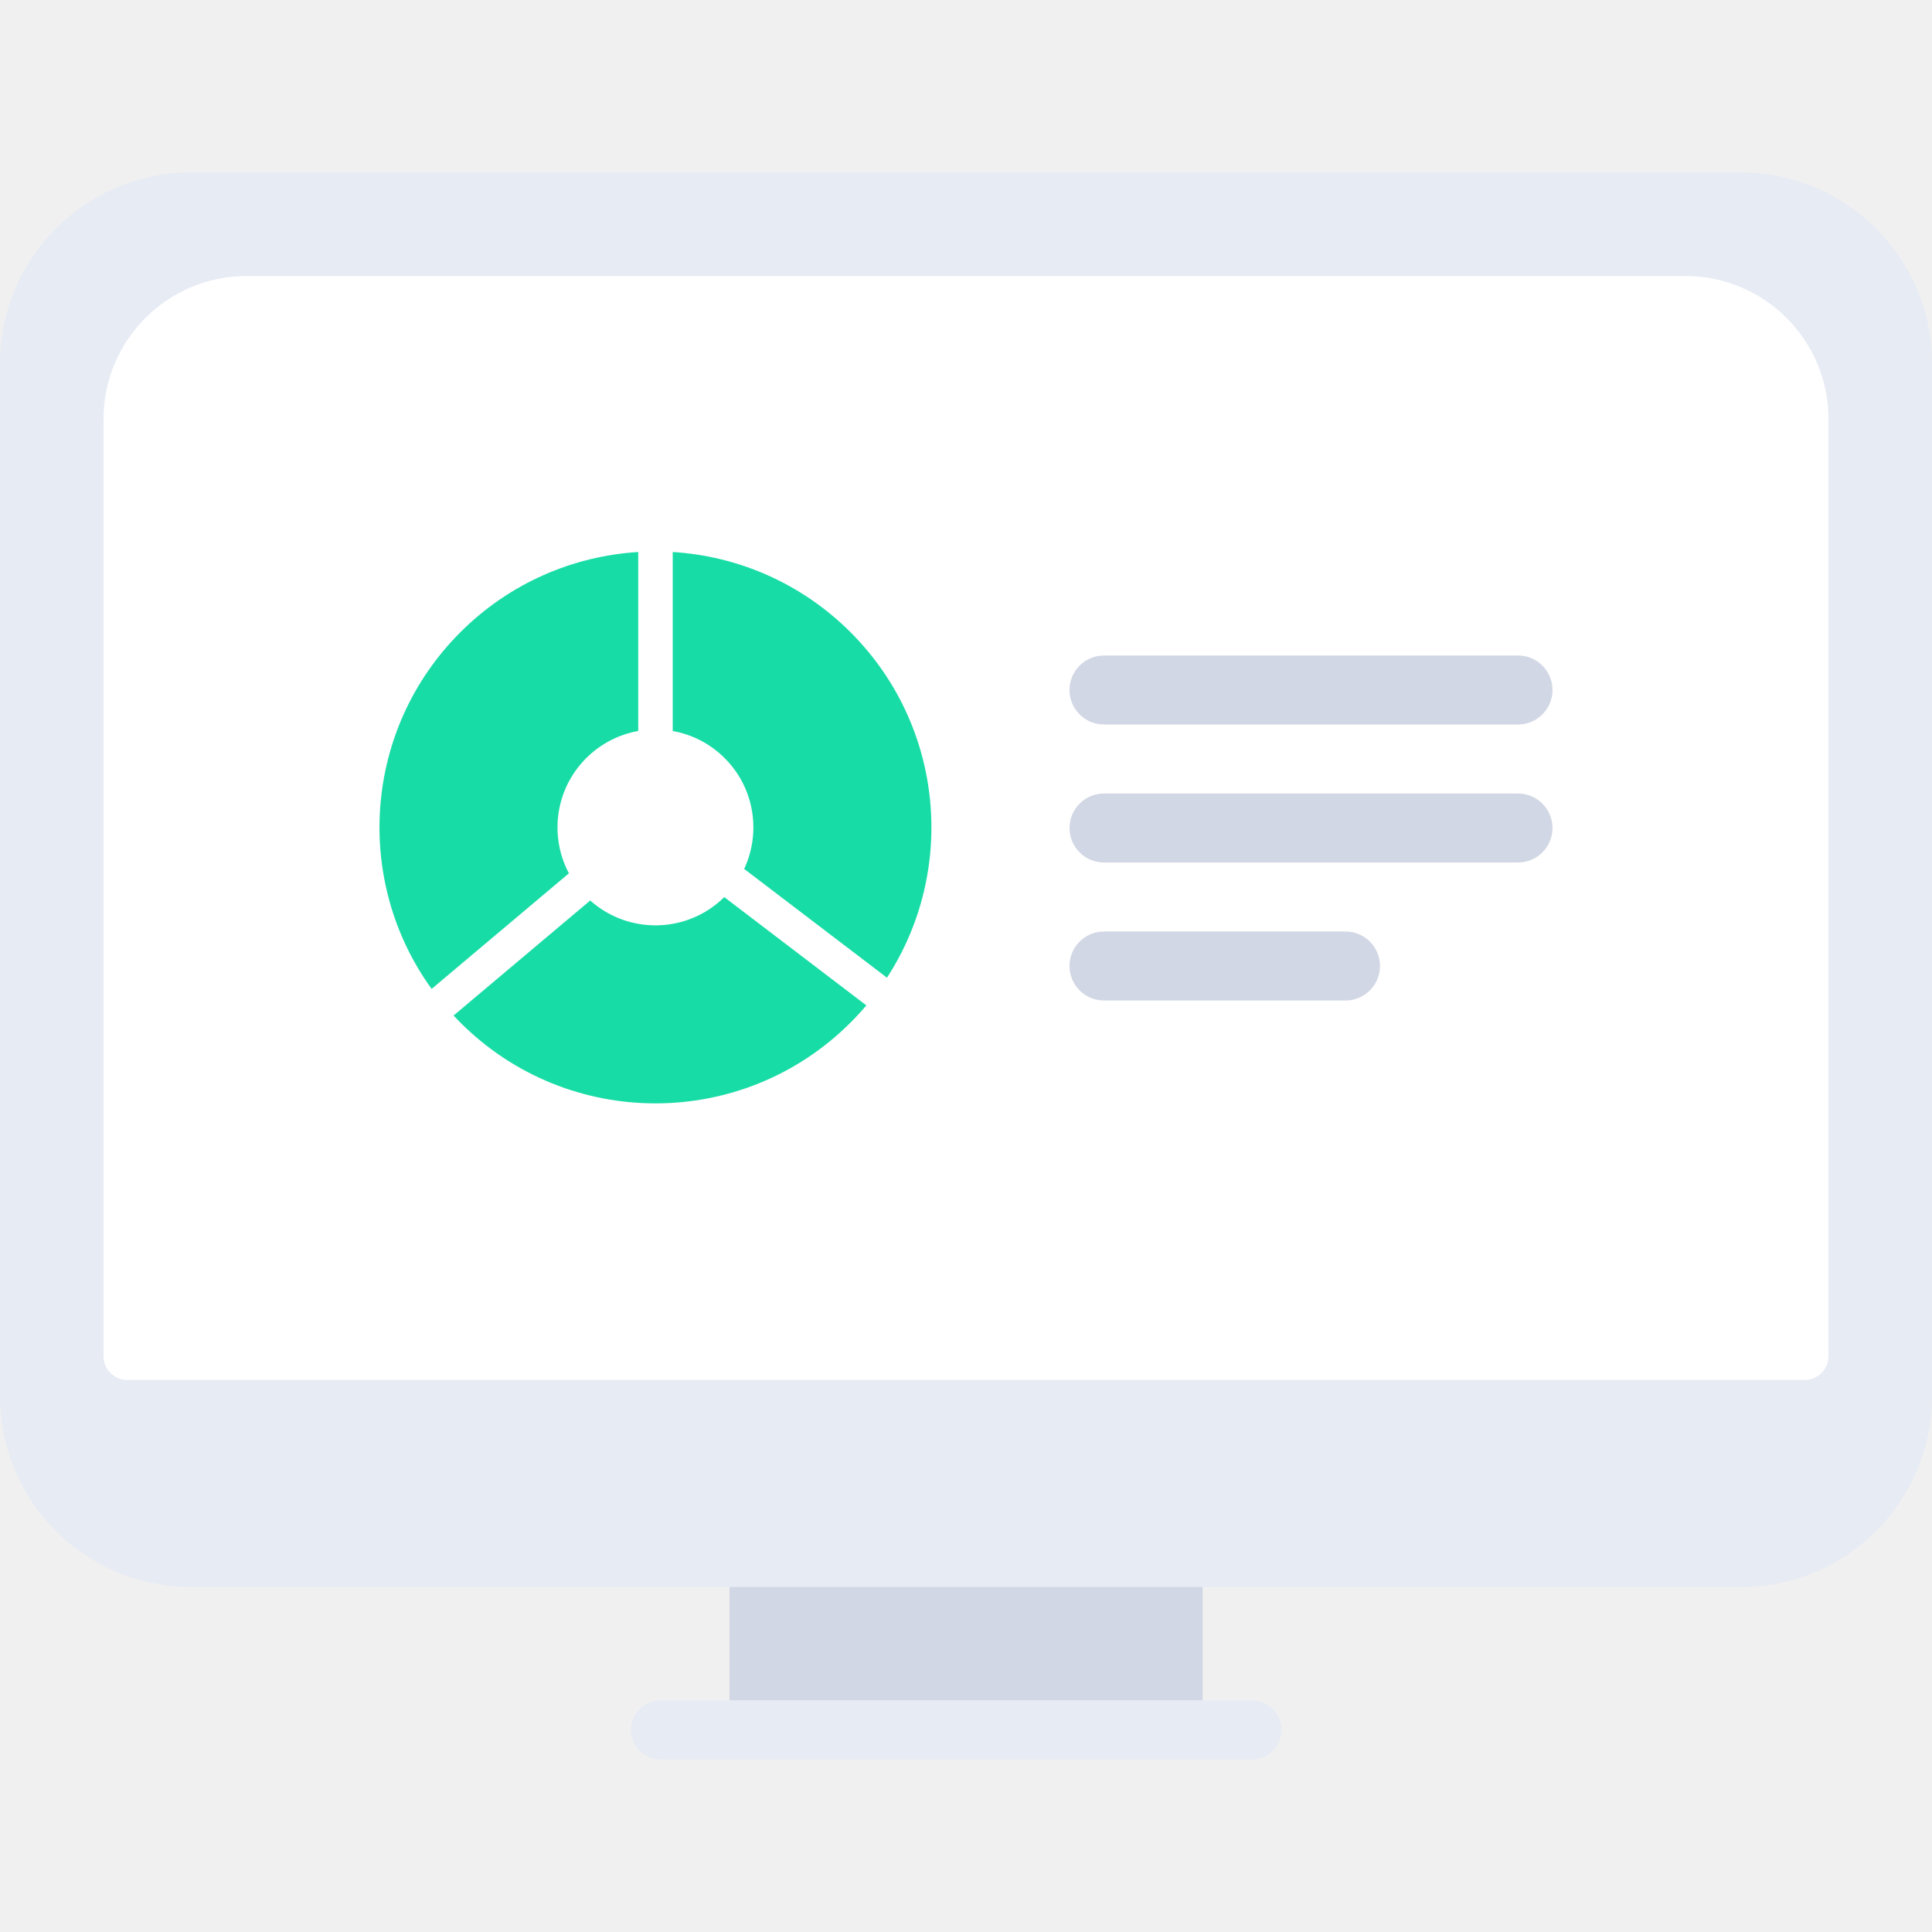
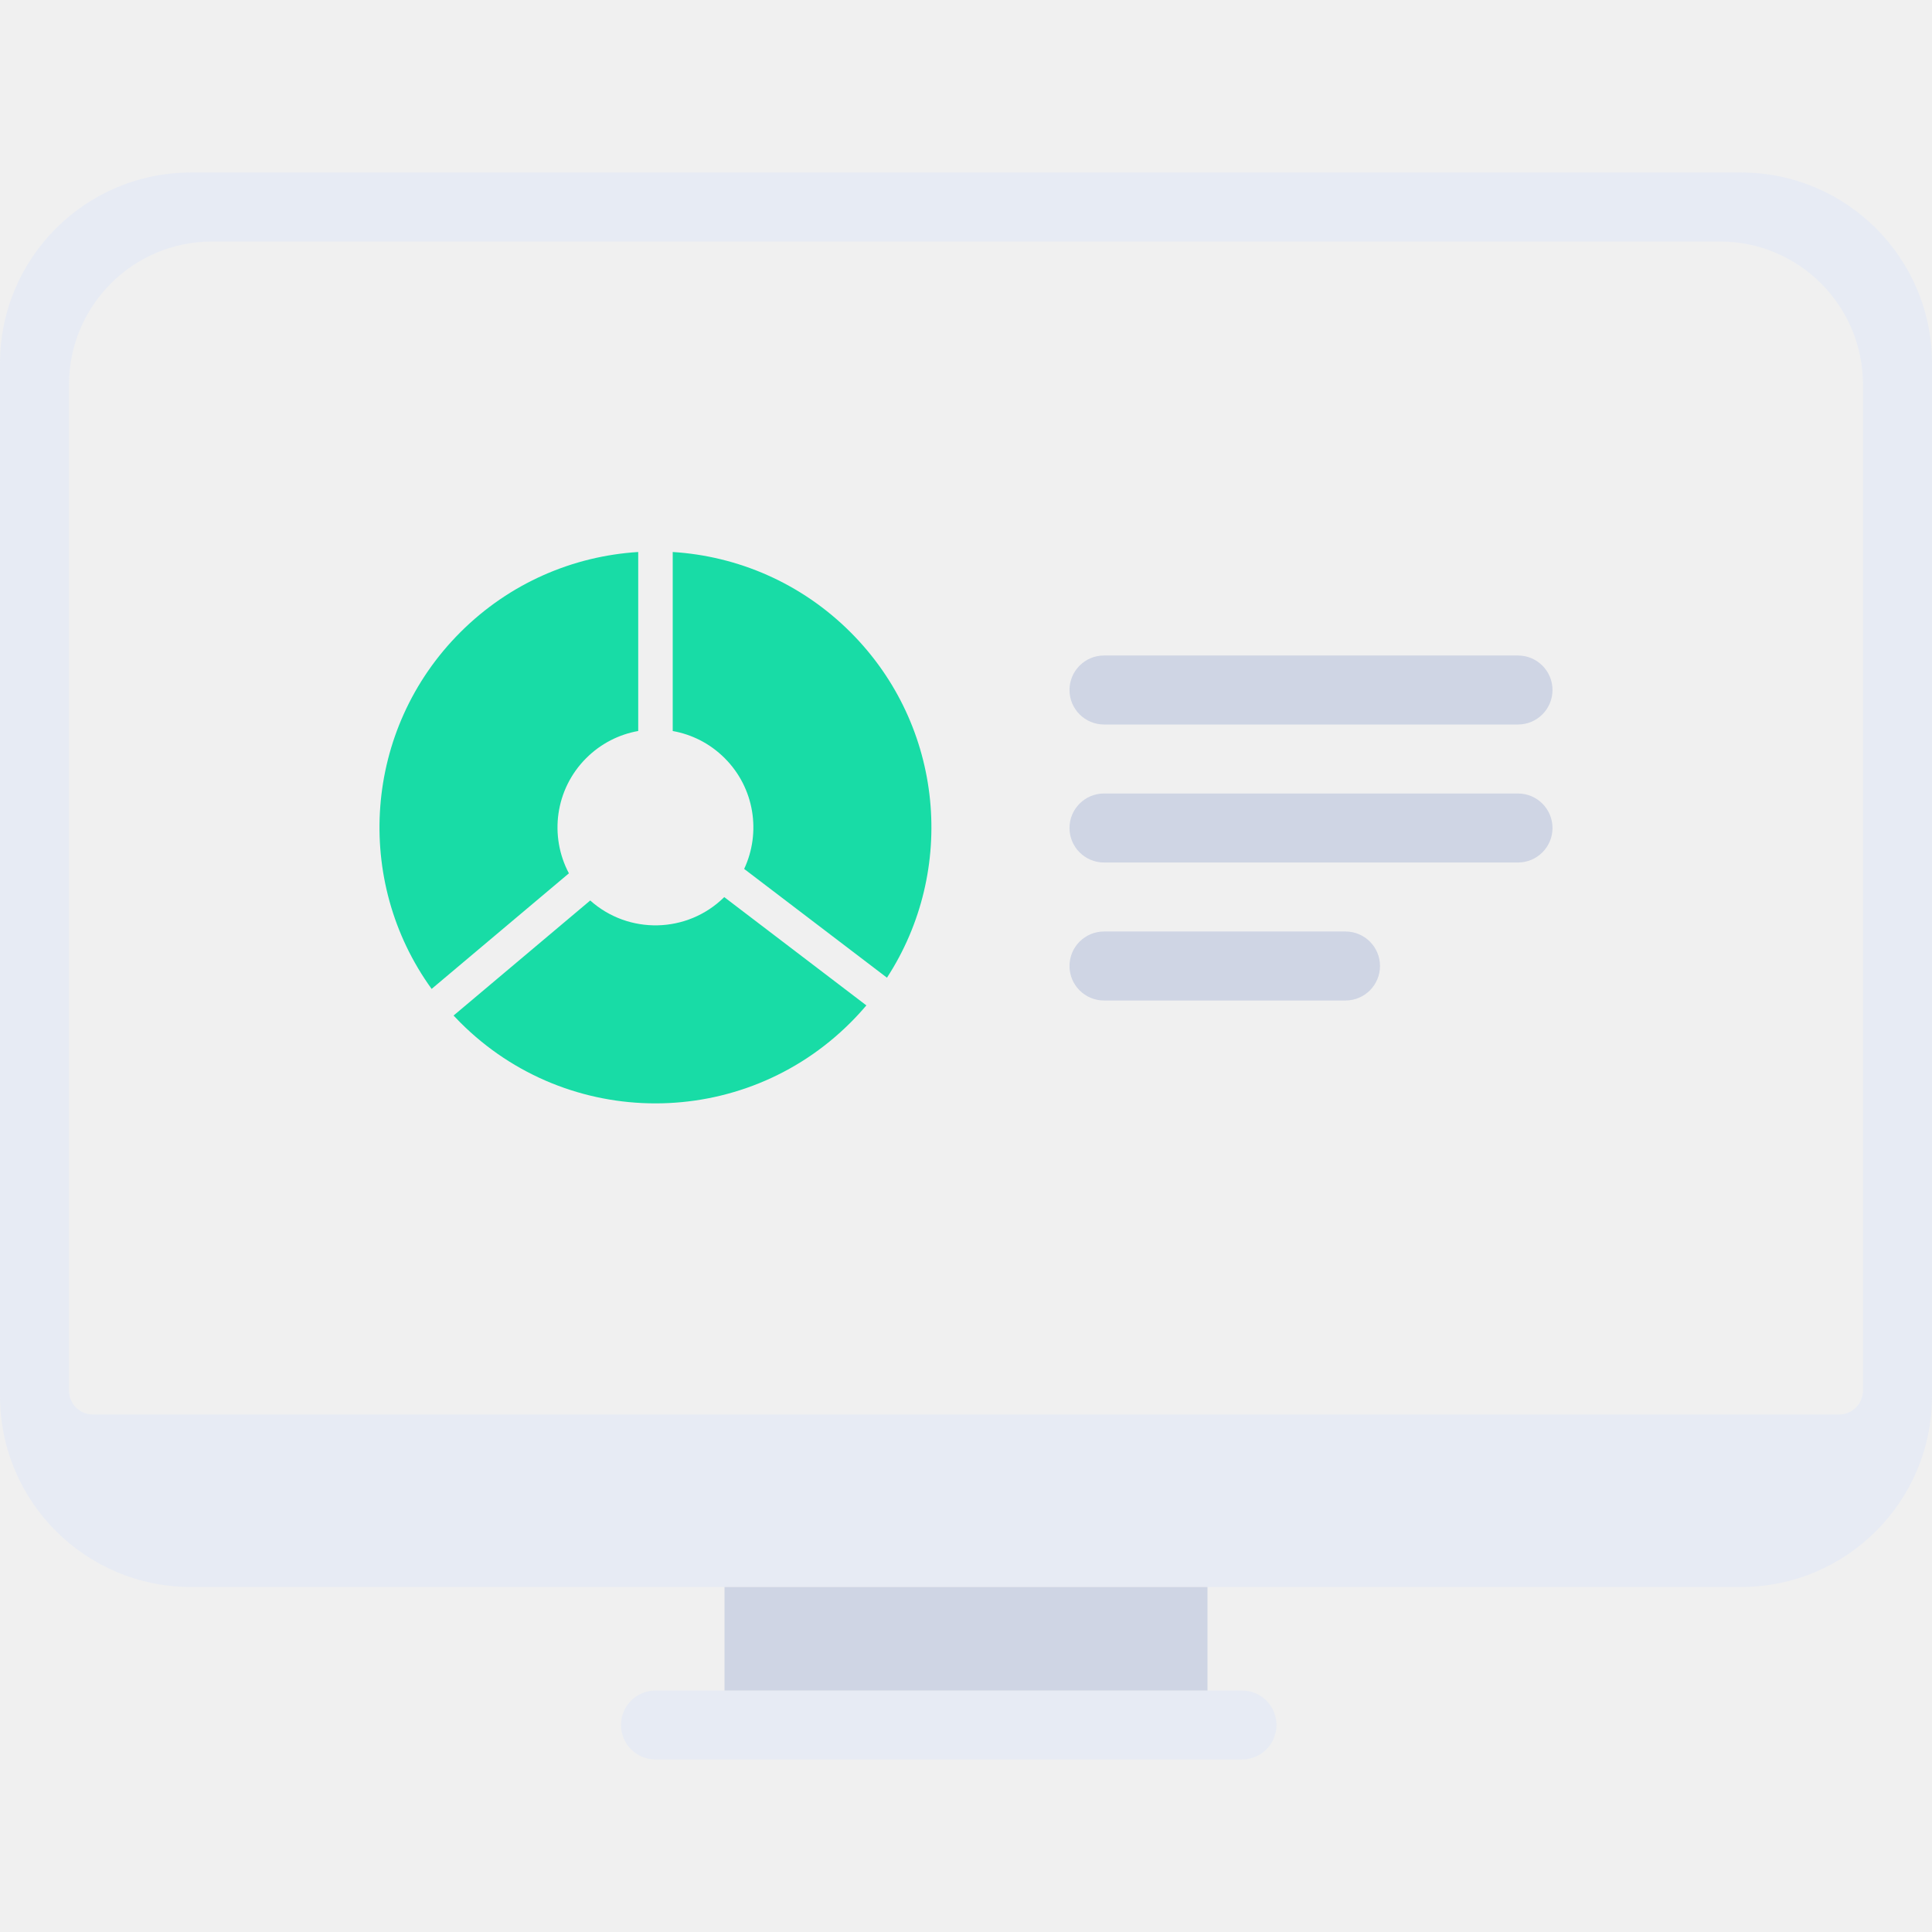
<svg xmlns="http://www.w3.org/2000/svg" width="56" height="56" viewBox="0 0 56 56" fill="none">
-   <rect x="21.145" y="43.571" width="13.714" height="5.714" fill="#D1D7E4" />
-   <rect y="5" width="56" height="41" rx="5.534" fill="#E7EBF4" />
-   <rect x="18.287" y="49.286" width="18.857" height="1.714" rx="0.857" fill="#E7EBF4" />
-   <path d="M3 12.15C3 9.858 4.858 8 7.15 8H48.85C51.142 8 53 9.858 53 12.15V39.308C53 39.69 52.69 40 52.308 40H3.692C3.31 40 3 39.69 3 39.308V12.15Z" fill="white" />
+   <path fill-rule="evenodd" clip-rule="evenodd" d="M0 10.534C0 7.478 2.478 5 5.534 5H50.466C53.522 5 56 7.478 56 10.534V40.466C56 43.522 53.522 46 50.466 46H5.534C2.478 46 0 43.522 0 40.466V10.534ZM2 11.15C2 8.858 3.858 7 6.15 7H49.85C52.142 7 54 8.858 54 11.15V40.308C54 40.69 53.69 41 53.308 41H2.692C2.31 41 2 40.69 2 40.308V11.15ZM19 49C18.448 49 18 49.448 18 50C18 50.552 18.448 51 19 51H36C36.552 51 37 50.552 37 50C37 49.448 36.552 49 36 49H19Z" fill="#E7EBF4" />
  <path fill-rule="evenodd" clip-rule="evenodd" d="M16.49 25.314C15.92 24.241 16.087 22.88 16.991 21.976C17.418 21.549 17.946 21.287 18.499 21.188V16C16.621 16.117 14.777 16.893 13.343 18.327C10.526 21.143 10.249 25.538 12.511 28.664L16.49 25.314ZM17.108 26.101L13.147 29.436C13.211 29.505 13.276 29.572 13.343 29.639C16.466 32.763 21.531 32.763 24.654 29.639C24.815 29.478 24.968 29.312 25.112 29.142L20.993 26.003C19.922 27.061 18.218 27.094 17.108 26.101ZM21.57 25.186L25.709 28.339C27.726 25.239 27.375 21.047 24.654 18.327C23.22 16.893 21.376 16.117 19.499 16V21.189C20.051 21.287 20.579 21.549 21.006 21.976C21.874 22.844 22.062 24.135 21.57 25.186Z" fill="#18DCA6" />
-   <rect x="31" y="19" width="14" height="2" rx="1" fill="#D1D7E4" />
-   <rect x="31" y="23" width="14" height="2" rx="1" fill="#D1D7E4" />
-   <rect x="31" y="27" width="9" height="2" rx="1" fill="#D1D7E4" />
+   <path fill-rule="evenodd" clip-rule="evenodd" d="M32 19C31.448 19 31 19.448 31 20C31 20.552 31.448 21 32 21H44C44.552 21 45 20.552 45 20C45 19.448 44.552 19 44 19H32ZM32 23C31.448 23 31 23.448 31 24C31 24.552 31.448 25 32 25H44C44.552 25 45 24.552 45 24C45 23.448 44.552 23 44 23H32ZM31 28C31 27.448 31.448 27 32 27H39C39.552 27 40 27.448 40 28C40 28.552 39.552 29 39 29H32C31.448 29 31 28.552 31 28ZM35 46H21V49H35V46Z" fill="#CFD5E4" />
</svg>
